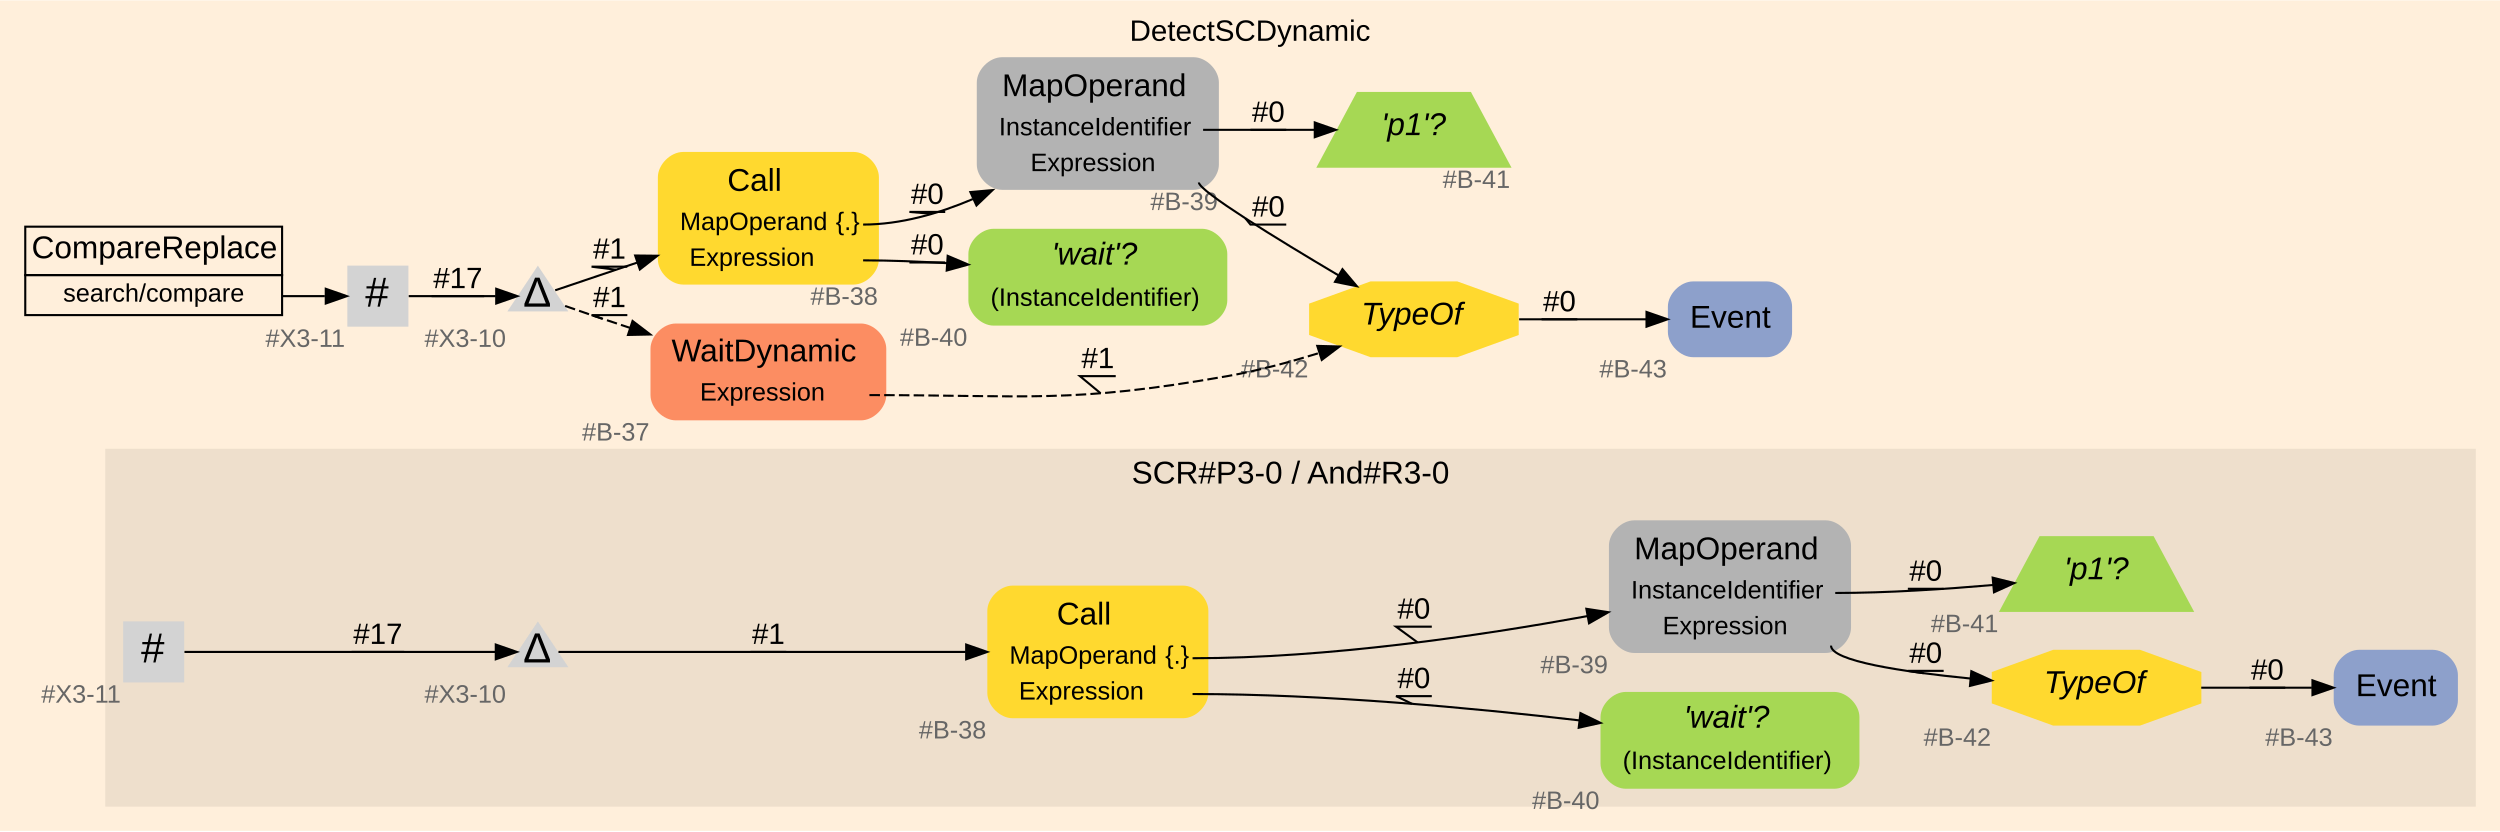
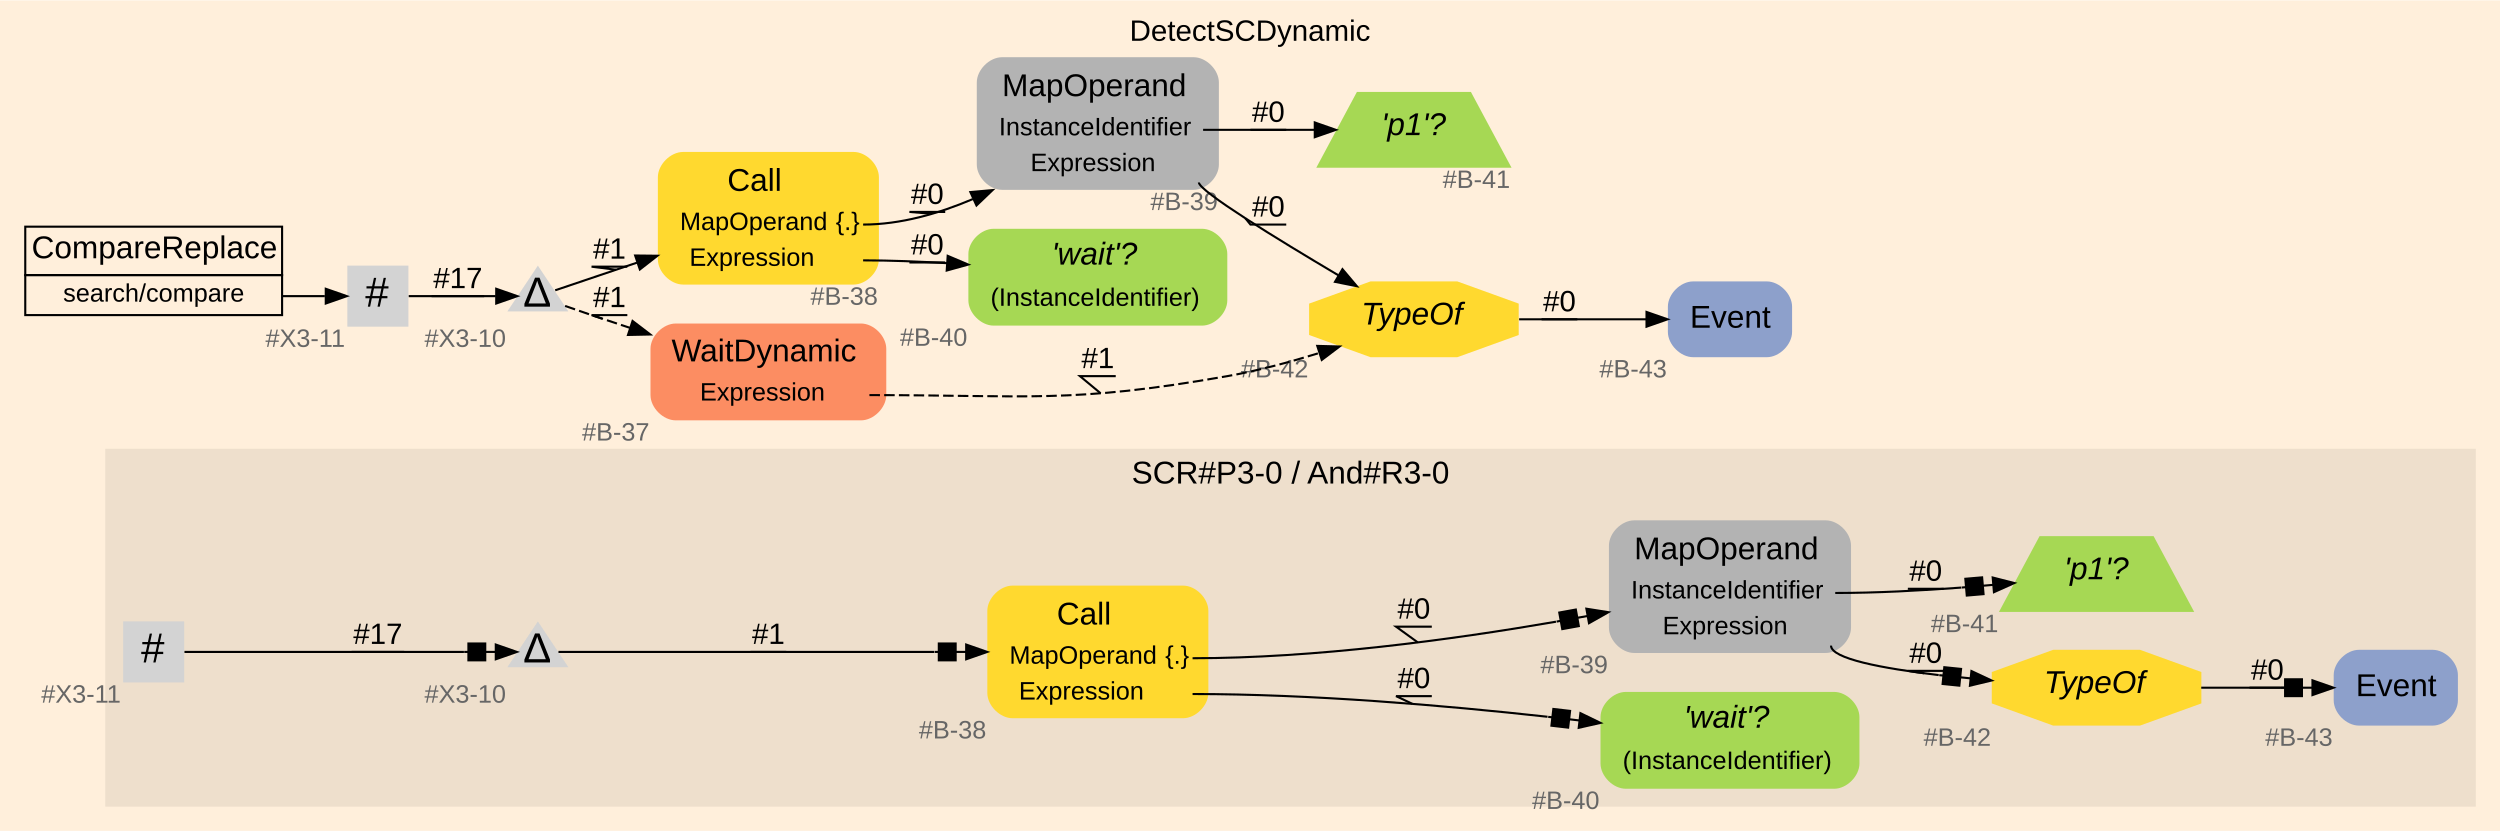
<svg xmlns="http://www.w3.org/2000/svg" width="1188pt" height="395pt" viewBox="0.00 0.00 1187.56 394.50">
  <g id="graph0" class="graph" transform="scale(1 1) rotate(0) translate(4 390.5)">
    <polygon fill="#ffefdb" stroke="transparent" points="-4,4 -4,-390.5 1183.564,-390.5 1183.564,4 -4,4" />
    <text text-anchor="middle" x="589.782" y="-371.3" font-family="Arial" font-size="14.00" fill="#000000">DetectSCDynamic</text>
    <g id="clust1" class="cluster">
      <polygon fill="#eedfcc" stroke="#eedfcc" points="46.5,-8 46.5,-177 1171.564,-177 1171.564,-8 46.5,-8" />
      <text text-anchor="middle" x="609.032" y="-161" font-family="Arial" font-size="15.00" fill="#000000">SCR#P3-0 / And#R3-0</text>
    </g>
    <g id="node1" class="node">
-       <path fill="#a6d854" stroke="transparent" d="M867.282,-62C867.282,-62 768.282,-62 768.282,-62 762.282,-62 756.282,-56 756.282,-50 756.282,-50 756.282,-28 756.282,-28 756.282,-22 762.282,-16 768.282,-16 768.282,-16 867.282,-16 867.282,-16 873.282,-16 879.282,-22 879.282,-28 879.282,-28 879.282,-50 879.282,-50 879.282,-56 873.282,-62 867.282,-62" />
-       <text text-anchor="start" x="795.782" y="-45" font-family="Arial" font-style="italic" font-size="15.00" fill="#000000">'wait'?</text>
-       <text text-anchor="start" x="766.782" y="-25.4" font-family="Arial" font-size="12.00" fill="#000000">(InstanceIdentifier)</text>
-       <text text-anchor="middle" x="739.782" y="-6.4" font-family="Arial" font-size="12.00" fill="#666666">#B-40</text>
+       <path fill="#b3b3b3" stroke="transparent" d="M863.282,-143.5C863.282,-143.5 772.282,-143.5 772.282,-143.5 766.282,-143.5 760.282,-137.5 760.282,-131.5 760.282,-131.5 760.282,-92.5 760.282,-92.5 760.282,-86.5 766.282,-80.5 772.282,-80.5 772.282,-80.5 863.282,-80.5 863.282,-80.5 869.282,-80.5 875.282,-86.5 875.282,-92.5 875.282,-92.5 875.282,-131.5 875.282,-131.5 875.282,-137.5 869.282,-143.5 863.282,-143.5" />
+       <text text-anchor="start" x="772.282" y="-125" font-family="Arial" font-size="15.00" fill="#000000">MapOperand</text>
+       <text text-anchor="start" x="770.782" y="-106.4" font-family="Arial" font-size="12.00" fill="#000000">InstanceIdentifier</text>
+       <text text-anchor="start" x="785.782" y="-89.4" font-family="Arial" font-size="12.00" fill="#000000">Expression</text>
+       <text text-anchor="middle" x="743.782" y="-70.9" font-family="Arial" font-size="12.00" fill="#666666">#B-39</text>
+     </g>
+     <g id="node6" class="node">
+       <polygon fill="#ffd92f" stroke="#000000" stroke-width="0" points="1041.705,-56.544 1041.705,-71.456 1012.543,-82 971.302,-82 942.14,-71.456 942.14,-56.544 971.302,-46 1012.543,-46 1041.705,-56.544" />
+       <text text-anchor="start" x="966.923" y="-61.5" font-family="Arial" font-style="italic" font-size="15.00" fill="#000000">TypeOf</text>
+       <text text-anchor="middle" x="925.782" y="-36.4" font-family="Arial" font-size="12.00" fill="#666666">#B-42</text>
+     </g>
+     <g id="edge2" class="edge">
+       <path fill="none" stroke="#000000" d="M865.782,-84C865.782,-77.804 889.832,-73.205 916.929,-69.991" />
+       <polygon fill="#000000" stroke="#000000" points="932.476,-71.92 942.068,-67.422 931.764,-64.957 932.476,-71.92" />
+       <polyline fill="none" stroke="#000000" points="932.12,-68.439 927.146,-68.947 " />
+       <polygon fill="#000000" stroke="#000000" points="926.74,-64.968 927.553,-72.926 919.594,-73.74 918.781,-65.781 926.74,-64.968" />
+       <polyline fill="none" stroke="#000000" points="919.188,-69.76 917.198,-69.963 " />
+       <text text-anchor="middle" x="910.782" y="-75.8" font-family="Arial" font-size="14.00" fill="#000000">#0</text>
+       <polyline fill="none" stroke="#000000" points="919.282,-72 902.282,-72 910.024,-70.85 " />
+     </g>
+     <g id="node7" class="node">
+       <polygon fill="#a6d854" stroke="#000000" stroke-width="0" points="1019.007,-136 964.839,-136 945.547,-100 1038.299,-100 1019.007,-136" />
+       <text text-anchor="start" x="976.423" y="-115.5" font-family="Arial" font-style="italic" font-size="15.00" fill="#000000">'p1'?</text>
+       <text text-anchor="middle" x="929.235" y="-90.4" font-family="Arial" font-size="12.00" fill="#666666">#B-41</text>
+     </g>
+     <g id="edge1" class="edge">
+       <path fill="none" stroke="#000000" d="M867.782,-109C887.28,-109 908.457,-110.118 927.706,-111.566" />
+       <polygon fill="#000000" stroke="#000000" points="942.576,-116.348 952.837,-113.711 943.171,-109.373 942.576,-116.348" />
+       <polyline fill="none" stroke="#000000" points="942.874,-112.861 937.892,-112.435 " />
+       <polygon fill="#000000" stroke="#000000" points="938.232,-108.45 937.552,-116.421 929.581,-115.741 930.261,-107.77 938.232,-108.45" />
+       <polyline fill="none" stroke="#000000" points="929.921,-111.755 927.928,-111.585 " />
+       <text text-anchor="middle" x="910.782" y="-114.8" font-family="Arial" font-size="14.00" fill="#000000">#0</text>
+       <polyline fill="none" stroke="#000000" points="919.282,-111 902.282,-111 911.557,-110.469 " />
    </g>
    <g id="node2" class="node">
-       <polygon fill="#d3d3d3" stroke="#000000" stroke-width="0" points="251.5,-95.5 237,-73.75 266,-73.75 251.5,-95.5" />
-       <text text-anchor="start" x="244.5" y="-76" font-family="Arial" font-size="20.00" fill="#000000">Δ</text>
-       <text text-anchor="middle" x="217" y="-56.9" font-family="Arial" font-size="12.00" fill="#666666">#X3-10</text>
-     </g>
-     <g id="node4" class="node">
      <path fill="#ffd92f" stroke="transparent" d="M558,-112.5C558,-112.5 477,-112.5 477,-112.5 471,-112.5 465,-106.5 465,-100.5 465,-100.5 465,-61.5 465,-61.5 465,-55.5 471,-49.5 477,-49.5 477,-49.5 558,-49.5 558,-49.5 564,-49.5 570,-55.5 570,-61.5 570,-61.5 570,-100.5 570,-100.5 570,-106.5 564,-112.5 558,-112.5" />
      <text text-anchor="start" x="498" y="-94" font-family="Arial" font-size="15.00" fill="#000000">Call</text>
      <text text-anchor="start" x="475.5" y="-75.4" font-family="Arial" font-size="12.00" fill="#000000">MapOperand</text>
      <text text-anchor="start" x="549.5" y="-75.4" font-family="Arial" font-size="12.00" fill="#000000">{.}</text>
      <text text-anchor="start" x="480" y="-58.4" font-family="Arial" font-size="12.00" fill="#000000">Expression</text>
      <text text-anchor="middle" x="448.5" y="-39.9" font-family="Arial" font-size="12.00" fill="#666666">#B-38</text>
    </g>
-     <g id="edge1" class="edge">
-       <path fill="none" stroke="#000000" d="M261.283,-81C292.155,-81 389.344,-81 454.747,-81" />
+     <g id="edge3" class="edge">
+       <path fill="none" stroke="#000000" d="M562.5,-78C620.525,-78 685.325,-86.738 735.118,-95.354" />
+       <polygon fill="#000000" stroke="#000000" points="749.565,-101.53 760.029,-99.869 750.814,-94.642 749.565,-101.53" />
+       <polyline fill="none" stroke="#000000" points="750.189,-98.086 745.27,-97.194 " />
+       <polygon fill="#000000" stroke="#000000" points="745.983,-93.258 744.556,-101.13 736.684,-99.703 738.111,-91.831 745.983,-93.258" />
+       <polyline fill="none" stroke="#000000" points="737.398,-95.767 735.43,-95.41 " />
+       <text text-anchor="middle" x="667.641" y="-96.8" font-family="Arial" font-size="14.00" fill="#000000">#0</text>
+       <polyline fill="none" stroke="#000000" points="676.141,-93 659.141,-93 669.489,-85.515 " />
+     </g>
+     <g id="node3" class="node">
+       <path fill="#a6d854" stroke="transparent" d="M867.282,-62C867.282,-62 768.282,-62 768.282,-62 762.282,-62 756.282,-56 756.282,-50 756.282,-50 756.282,-28 756.282,-28 756.282,-22 762.282,-16 768.282,-16 768.282,-16 867.282,-16 867.282,-16 873.282,-16 879.282,-22 879.282,-28 879.282,-28 879.282,-50 879.282,-50 879.282,-56 873.282,-62 867.282,-62" />
+       <text text-anchor="start" x="795.782" y="-45" font-family="Arial" font-style="italic" font-size="15.00" fill="#000000">'wait'?</text>
+       <text text-anchor="start" x="766.782" y="-25.4" font-family="Arial" font-size="12.00" fill="#000000">(InstanceIdentifier)</text>
+       <text text-anchor="middle" x="739.782" y="-6.4" font-family="Arial" font-size="12.00" fill="#666666">#B-40</text>
+     </g>
+     <g id="edge4" class="edge">
+       <path fill="none" stroke="#000000" d="M562.5,-61C618.778,-61 681.778,-55.627 731.111,-50.192" />
+       <polygon fill="#000000" stroke="#000000" points="746.736,-51.91 756.268,-47.286 745.932,-44.956 746.736,-51.91" />
+       <polyline fill="none" stroke="#000000" points="746.334,-48.433 741.367,-49.007 " />
+       <polygon fill="#000000" stroke="#000000" points="740.908,-45.034 741.826,-52.981 733.879,-53.899 732.961,-45.952 740.908,-45.034" />
+       <polyline fill="none" stroke="#000000" points="733.42,-49.925 731.433,-50.155 " />
+       <text text-anchor="middle" x="667.641" y="-63.8" font-family="Arial" font-size="14.00" fill="#000000">#0</text>
+       <polyline fill="none" stroke="#000000" points="676.141,-60 659.141,-60 666.923,-56.323 " />
+     </g>
+     <g id="node4" class="node">
+       <polygon fill="#d3d3d3" stroke="#000000" stroke-width="0" points="251.5,-95.5 237,-73.75 266,-73.75 251.5,-95.5" />
+       <text text-anchor="start" x="244.5" y="-76" font-family="Arial" font-size="20.00" fill="#000000">Δ</text>
+       <text text-anchor="middle" x="217" y="-56.9" font-family="Arial" font-size="12.00" fill="#666666">#X3-10</text>
+     </g>
+     <g id="edge5" class="edge">
+       <path fill="none" stroke="#000000" d="M261.283,-81C289.868,-81 375.309,-81 439.729,-81" />
      <polygon fill="#000000" stroke="#000000" points="454.956,-84.5 464.956,-81 454.956,-77.5 454.956,-84.5" />
+       <polyline fill="none" stroke="#000000" points="454.956,-81 449.956,-81 " />
+       <polygon fill="#000000" stroke="#000000" points="449.956,-77 449.956,-85 441.956,-85 441.956,-77 449.956,-77" />
+       <polyline fill="none" stroke="#000000" points="441.956,-81 439.956,-81 " />
      <text text-anchor="middle" x="361" y="-84.8" font-family="Arial" font-size="14.00" fill="#000000">#1</text>
-       <polyline fill="none" stroke="#000000" points="369.5,-81 352.5,-81 361.053,-81 " />
-     </g>
-     <g id="node3" class="node">
-       <path fill="#b3b3b3" stroke="transparent" d="M863.282,-143.5C863.282,-143.5 772.282,-143.5 772.282,-143.5 766.282,-143.5 760.282,-137.5 760.282,-131.5 760.282,-131.5 760.282,-92.5 760.282,-92.5 760.282,-86.5 766.282,-80.5 772.282,-80.5 772.282,-80.5 863.282,-80.5 863.282,-80.5 869.282,-80.5 875.282,-86.5 875.282,-92.5 875.282,-92.5 875.282,-131.5 875.282,-131.5 875.282,-137.5 869.282,-143.5 863.282,-143.5" />
-       <text text-anchor="start" x="772.282" y="-125" font-family="Arial" font-size="15.00" fill="#000000">MapOperand</text>
-       <text text-anchor="start" x="770.782" y="-106.4" font-family="Arial" font-size="12.00" fill="#000000">InstanceIdentifier</text>
-       <text text-anchor="start" x="785.782" y="-89.4" font-family="Arial" font-size="12.00" fill="#000000">Expression</text>
-       <text text-anchor="middle" x="743.782" y="-70.9" font-family="Arial" font-size="12.00" fill="#666666">#B-39</text>
-     </g>
-     <g id="node6" class="node">
-       <polygon fill="#a6d854" stroke="#000000" stroke-width="0" points="1019.007,-136 964.839,-136 945.547,-100 1038.299,-100 1019.007,-136" />
-       <text text-anchor="start" x="976.423" y="-115.5" font-family="Arial" font-style="italic" font-size="15.00" fill="#000000">'p1'?</text>
-       <text text-anchor="middle" x="929.235" y="-90.4" font-family="Arial" font-size="12.00" fill="#666666">#B-41</text>
-     </g>
-     <g id="edge2" class="edge">
-       <path fill="none" stroke="#000000" d="M867.782,-109C892.517,-109 919.952,-110.799 942.728,-112.789" />
-       <polygon fill="#000000" stroke="#000000" points="942.561,-116.288 952.837,-113.711 943.197,-109.317 942.561,-116.288" />
-       <text text-anchor="middle" x="910.782" y="-114.8" font-family="Arial" font-size="14.00" fill="#000000">#0</text>
-       <polyline fill="none" stroke="#000000" points="919.282,-111 902.282,-111 911.372,-110.457 " />
+       <polyline fill="none" stroke="#000000" points="369.5,-81 352.5,-81 360.874,-81 " />
+     </g>
+     <g id="node5" class="node">
+       <path fill="#8da0cb" stroke="transparent" d="M1151.564,-82C1151.564,-82 1116.564,-82 1116.564,-82 1110.564,-82 1104.564,-76 1104.564,-70 1104.564,-70 1104.564,-58 1104.564,-58 1104.564,-52 1110.564,-46 1116.564,-46 1116.564,-46 1151.564,-46 1151.564,-46 1157.564,-46 1163.564,-52 1163.564,-58 1163.564,-58 1163.564,-70 1163.564,-70 1163.564,-76 1157.564,-82 1151.564,-82" />
+       <text text-anchor="start" x="1115.064" y="-60" font-family="Arial" font-size="15.00" fill="#000000">Event</text>
+       <text text-anchor="middle" x="1088.064" y="-36.4" font-family="Arial" font-size="12.00" fill="#666666">#B-43</text>
+     </g>
+     <g id="edge6" class="edge">
+       <path fill="none" stroke="#000000" d="M1041.637,-64C1053.845,-64 1066.98,-64 1079.407,-64" />
+       <polygon fill="#000000" stroke="#000000" points="1094.477,-67.5 1104.477,-64 1094.477,-60.5 1094.477,-67.5" />
+       <polyline fill="none" stroke="#000000" points="1094.477,-64 1089.477,-64 " />
+       <polygon fill="#000000" stroke="#000000" points="1089.477,-60 1089.477,-68 1081.477,-68 1081.477,-60 1089.477,-60" />
+       <polyline fill="none" stroke="#000000" points="1081.477,-64 1079.477,-64 " />
+       <text text-anchor="middle" x="1073.064" y="-67.8" font-family="Arial" font-size="14.00" fill="#000000">#0</text>
+       <polyline fill="none" stroke="#000000" points="1081.564,-64 1064.564,-64 1072.945,-64 " />
    </g>
    <g id="node8" class="node">
-       <polygon fill="#ffd92f" stroke="#000000" stroke-width="0" points="1041.705,-56.544 1041.705,-71.456 1012.543,-82 971.302,-82 942.14,-71.456 942.14,-56.544 971.302,-46 1012.543,-46 1041.705,-56.544" />
-       <text text-anchor="start" x="966.923" y="-61.5" font-family="Arial" font-style="italic" font-size="15.00" fill="#000000">TypeOf</text>
-       <text text-anchor="middle" x="925.782" y="-36.4" font-family="Arial" font-size="12.00" fill="#666666">#B-42</text>
-     </g>
-     <g id="edge3" class="edge">
-       <path fill="none" stroke="#000000" d="M865.782,-84C865.782,-76.666 899.478,-71.57 932.038,-68.358" />
-       <polygon fill="#000000" stroke="#000000" points="932.437,-71.837 942.068,-67.422 931.786,-64.867 932.437,-71.837" />
-       <text text-anchor="middle" x="910.782" y="-75.8" font-family="Arial" font-size="14.00" fill="#000000">#0</text>
-       <polyline fill="none" stroke="#000000" points="919.282,-72 902.282,-72 909.771,-70.883 " />
-     </g>
-     <g id="edge5" class="edge">
-       <path fill="none" stroke="#000000" d="M562.5,-61C624.743,-61 695.208,-54.428 746.313,-48.468" />
-       <polygon fill="#000000" stroke="#000000" points="746.75,-51.94 756.268,-47.286 745.925,-44.989 746.75,-51.94" />
-       <text text-anchor="middle" x="667.641" y="-63.8" font-family="Arial" font-size="14.00" fill="#000000">#0</text>
-       <polyline fill="none" stroke="#000000" points="676.141,-60 659.141,-60 666.745,-56.337 " />
-     </g>
-     <g id="edge4" class="edge">
-       <path fill="none" stroke="#000000" d="M562.5,-78C626.528,-78 698.804,-88.639 750.066,-98.014" />
-       <polygon fill="#000000" stroke="#000000" points="749.557,-101.48 760.029,-99.869 750.838,-94.598 749.557,-101.48" />
-       <text text-anchor="middle" x="667.641" y="-96.8" font-family="Arial" font-size="14.00" fill="#000000">#0</text>
-       <polyline fill="none" stroke="#000000" points="676.141,-93 659.141,-93 669.406,-85.504 " />
-     </g>
-     <g id="node5" class="node">
      <polygon fill="#d3d3d3" stroke="#000000" stroke-width="0" points="83.5,-95.5 54.5,-95.5 54.5,-66.5 83.5,-66.5 83.5,-95.5" />
      <text text-anchor="start" x="63" y="-76" font-family="Arial" font-size="20.00" fill="#000000">#</text>
      <text text-anchor="middle" x="34.5" y="-56.9" font-family="Arial" font-size="12.00" fill="#666666">#X3-11</text>
    </g>
-     <g id="edge6" class="edge">
-       <path fill="none" stroke="#000000" d="M83.626,-81C116.127,-81 194.397,-81 231.432,-81" />
+     <g id="edge7" class="edge">
+       <path fill="none" stroke="#000000" d="M83.626,-81C112.205,-81 176.171,-81 216.374,-81" />
      <polygon fill="#000000" stroke="#000000" points="231.506,-84.5 241.506,-81 231.506,-77.5 231.506,-84.5" />
+       <polyline fill="none" stroke="#000000" points="231.506,-81 226.506,-81 " />
+       <polygon fill="#000000" stroke="#000000" points="226.506,-77 226.506,-85 218.506,-85 218.506,-77 226.506,-77" />
+       <polyline fill="none" stroke="#000000" points="218.506,-81 216.506,-81 " />
      <text text-anchor="middle" x="175.5" y="-84.8" font-family="Arial" font-size="14.00" fill="#000000">#17</text>
-       <polyline fill="none" stroke="#000000" points="188,-81 163,-81 175.652,-81 " />
-     </g>
-     <g id="node7" class="node">
-       <path fill="#8da0cb" stroke="transparent" d="M1151.564,-82C1151.564,-82 1116.564,-82 1116.564,-82 1110.564,-82 1104.564,-76 1104.564,-70 1104.564,-70 1104.564,-58 1104.564,-58 1104.564,-52 1110.564,-46 1116.564,-46 1116.564,-46 1151.564,-46 1151.564,-46 1157.564,-46 1163.564,-52 1163.564,-58 1163.564,-58 1163.564,-70 1163.564,-70 1163.564,-76 1157.564,-82 1151.564,-82" />
-       <text text-anchor="start" x="1115.064" y="-60" font-family="Arial" font-size="15.00" fill="#000000">Event</text>
-       <text text-anchor="middle" x="1088.064" y="-36.4" font-family="Arial" font-size="12.00" fill="#666666">#B-43</text>
-     </g>
-     <g id="edge7" class="edge">
-       <path fill="none" stroke="#000000" d="M1041.637,-64C1058.843,-64 1077.89,-64 1094.201,-64" />
-       <polygon fill="#000000" stroke="#000000" points="1094.477,-67.5 1104.477,-64 1094.477,-60.5 1094.477,-67.5" />
-       <text text-anchor="middle" x="1073.064" y="-67.8" font-family="Arial" font-size="14.00" fill="#000000">#0</text>
-       <polyline fill="none" stroke="#000000" points="1081.564,-64 1064.564,-64 1072.857,-64 " />
+       <polyline fill="none" stroke="#000000" points="188,-81 163,-81 175.257,-81 " />
    </g>
    <g id="node9" class="node">
      <polygon fill="#ffefdb" stroke="transparent" points="138,-287 0,-287 0,-237 138,-237 138,-287" />
      <polygon fill="none" stroke="#000000" points="8,-260 8,-283 130,-283 130,-260 8,-260" />
      <text text-anchor="start" x="11" y="-268" font-family="Arial" font-size="15.00" fill="#000000">CompareReplace</text>
      <polygon fill="none" stroke="#000000" points="8,-241 8,-260 130,-260 130,-241 8,-241" />
      <text text-anchor="start" x="26" y="-247.4" font-family="Arial" font-size="12.00" fill="#000000">search/compare</text>
    </g>
    <g id="node10" class="node">
      <polygon fill="#d3d3d3" stroke="#000000" stroke-width="0" points="190,-264.5 161,-264.5 161,-235.5 190,-235.5 190,-264.5" />
      <text text-anchor="start" x="169.5" y="-245" font-family="Arial" font-size="20.00" fill="#000000">#</text>
      <text text-anchor="middle" x="141" y="-225.9" font-family="Arial" font-size="12.00" fill="#666666">#X3-11</text>
    </g>
    <g id="edge8" class="edge">
      <path fill="none" stroke="#000000" d="M130,-250C136.579,-250 143.692,-250 150.297,-250" />
      <polygon fill="#000000" stroke="#000000" points="150.746,-253.5 160.746,-250 150.746,-246.5 150.746,-253.5" />
    </g>
    <g id="node11" class="node">
      <polygon fill="#d3d3d3" stroke="#000000" stroke-width="0" points="251.5,-264.5 237,-242.75 266,-242.75 251.5,-264.5" />
      <text text-anchor="start" x="244.5" y="-245" font-family="Arial" font-size="20.00" fill="#000000">Δ</text>
      <text text-anchor="middle" x="217" y="-225.9" font-family="Arial" font-size="12.00" fill="#666666">#X3-10</text>
    </g>
    <g id="edge9" class="edge">
      <path fill="none" stroke="#000000" d="M190.154,-250C201.897,-250 218.497,-250 231.468,-250" />
      <polygon fill="#000000" stroke="#000000" points="231.72,-253.5 241.72,-250 231.72,-246.5 231.72,-253.5" />
      <text text-anchor="middle" x="213.5" y="-253.8" font-family="Arial" font-size="14.00" fill="#000000">#17</text>
      <polyline fill="none" stroke="#000000" points="226,-250 201,-250 213.751,-250 " />
    </g>
    <g id="node12" class="node">
      <path fill="#ffd92f" stroke="transparent" d="M401.5,-318.5C401.5,-318.5 320.5,-318.5 320.5,-318.5 314.5,-318.5 308.5,-312.5 308.5,-306.5 308.5,-306.5 308.5,-267.5 308.5,-267.5 308.5,-261.5 314.5,-255.5 320.5,-255.5 320.5,-255.5 401.5,-255.5 401.5,-255.5 407.5,-255.5 413.5,-261.5 413.5,-267.5 413.5,-267.5 413.5,-306.5 413.5,-306.5 413.5,-312.5 407.5,-318.5 401.5,-318.5" />
      <text text-anchor="start" x="341.5" y="-300" font-family="Arial" font-size="15.00" fill="#000000">Call</text>
      <text text-anchor="start" x="319" y="-281.4" font-family="Arial" font-size="12.00" fill="#000000">MapOperand</text>
      <text text-anchor="start" x="393" y="-281.4" font-family="Arial" font-size="12.00" fill="#000000">{.}</text>
      <text text-anchor="start" x="323.5" y="-264.4" font-family="Arial" font-size="12.00" fill="#000000">Expression</text>
      <text text-anchor="middle" x="397" y="-245.9" font-family="Arial" font-size="12.00" fill="#666666">#B-38</text>
    </g>
    <g id="edge10" class="edge">
      <path fill="none" stroke="#000000" d="M259.73,-252.781C268.462,-255.732 283.113,-260.682 298.597,-265.914" />
      <polygon fill="#000000" stroke="#000000" points="297.705,-269.307 308.3,-269.193 299.946,-262.675 297.705,-269.307" />
      <text text-anchor="middle" x="285.5" y="-267.8" font-family="Arial" font-size="14.00" fill="#000000">#1</text>
      <polyline fill="none" stroke="#000000" points="294,-264 277,-264 288.608,-262.539 " />
    </g>
    <g id="node18" class="node">
      <path fill="#fc8d62" stroke="transparent" d="M405,-237C405,-237 317,-237 317,-237 311,-237 305,-231 305,-225 305,-225 305,-203 305,-203 305,-197 311,-191 317,-191 317,-191 405,-191 405,-191 411,-191 417,-197 417,-203 417,-203 417,-225 417,-225 417,-231 411,-237 405,-237" />
      <text text-anchor="start" x="315" y="-219" font-family="Arial" font-size="15.00" fill="#000000">WaitDynamic</text>
      <text text-anchor="start" x="328.5" y="-200.4" font-family="Arial" font-size="12.00" fill="#000000">Expression</text>
      <text text-anchor="middle" x="288.5" y="-181.4" font-family="Arial" font-size="12.00" fill="#666666">#B-37</text>
    </g>
    <g id="edge11" class="edge">
      <path fill="none" stroke="#000000" stroke-dasharray="5,2" d="M264.448,-245.35C268.463,-243.93 272.907,-242.38 277,-241 282.906,-239.009 289.057,-236.969 295.225,-234.946" />
      <polygon fill="#000000" stroke="#000000" points="296.478,-238.218 304.899,-231.789 294.307,-231.563 296.478,-238.218" />
      <text text-anchor="middle" x="285.5" y="-244.8" font-family="Arial" font-size="14.00" fill="#000000">#1</text>
      <polyline fill="none" stroke="#000000" points="294,-241 277,-241 282.036,-239.31 " />
    </g>
    <g id="node13" class="node">
      <path fill="#b3b3b3" stroke="transparent" d="M563,-363.5C563,-363.5 472,-363.5 472,-363.5 466,-363.5 460,-357.5 460,-351.5 460,-351.5 460,-312.5 460,-312.5 460,-306.5 466,-300.5 472,-300.5 472,-300.5 563,-300.5 563,-300.5 569,-300.5 575,-306.5 575,-312.5 575,-312.5 575,-351.5 575,-351.5 575,-357.5 569,-363.5 563,-363.5" />
      <text text-anchor="start" x="472" y="-345" font-family="Arial" font-size="15.00" fill="#000000">MapOperand</text>
      <text text-anchor="start" x="470.5" y="-326.4" font-family="Arial" font-size="12.00" fill="#000000">InstanceIdentifier</text>
      <text text-anchor="start" x="485.5" y="-309.4" font-family="Arial" font-size="12.00" fill="#000000">Expression</text>
      <text text-anchor="middle" x="558.5" y="-290.9" font-family="Arial" font-size="12.00" fill="#666666">#B-39</text>
    </g>
    <g id="edge12" class="edge">
      <path fill="none" stroke="#000000" d="M406,-284C423.706,-284 441.798,-289.169 458.117,-296.115" />
      <polygon fill="#000000" stroke="#000000" points="456.953,-299.431 467.505,-300.385 459.851,-293.059 456.953,-299.431" />
      <text text-anchor="middle" x="436.5" y="-293.8" font-family="Arial" font-size="14.00" fill="#000000">#0</text>
      <polyline fill="none" stroke="#000000" points="445,-290 428,-290 438.717,-289.11 " />
    </g>
    <g id="node17" class="node">
      <path fill="#a6d854" stroke="transparent" d="M567,-282C567,-282 468,-282 468,-282 462,-282 456,-276 456,-270 456,-270 456,-248 456,-248 456,-242 462,-236 468,-236 468,-236 567,-236 567,-236 573,-236 579,-242 579,-248 579,-248 579,-270 579,-270 579,-276 573,-282 567,-282" />
      <text text-anchor="start" x="495.5" y="-265" font-family="Arial" font-style="italic" font-size="15.00" fill="#000000">'wait'?</text>
      <text text-anchor="start" x="466.5" y="-245.4" font-family="Arial" font-size="12.00" fill="#000000">(InstanceIdentifier)</text>
      <text text-anchor="middle" x="439.5" y="-226.4" font-family="Arial" font-size="12.00" fill="#666666">#B-40</text>
    </g>
    <g id="edge13" class="edge">
      <path fill="none" stroke="#000000" d="M406,-267C418.913,-267 432.647,-266.459 445.901,-265.66" />
      <polygon fill="#000000" stroke="#000000" points="446.173,-269.149 455.922,-265.002 445.714,-262.164 446.173,-269.149" />
      <text text-anchor="middle" x="436.5" y="-269.8" font-family="Arial" font-size="14.00" fill="#000000">#0</text>
      <polyline fill="none" stroke="#000000" points="445,-266 428,-266 436.519,-266.176 " />
    </g>
    <g id="node14" class="node">
      <polygon fill="#a6d854" stroke="#000000" stroke-width="0" points="694.725,-347 640.557,-347 621.265,-311 714.017,-311 694.725,-347" />
      <text text-anchor="start" x="652.141" y="-326.5" font-family="Arial" font-style="italic" font-size="15.00" fill="#000000">'p1'?</text>
      <text text-anchor="middle" x="697.328" y="-301.4" font-family="Arial" font-size="12.00" fill="#666666">#B-41</text>
    </g>
    <g id="edge14" class="edge">
      <path fill="none" stroke="#000000" d="M567.5,-329C584.777,-329 603.731,-329 620.456,-329" />
      <polygon fill="#000000" stroke="#000000" points="620.547,-332.5 630.547,-329 620.546,-325.5 620.547,-332.5" />
      <text text-anchor="middle" x="598.5" y="-332.8" font-family="Arial" font-size="14.00" fill="#000000">#0</text>
      <polyline fill="none" stroke="#000000" points="607,-329 590,-329 598.391,-329 " />
    </g>
    <g id="node15" class="node">
      <polygon fill="#ffd92f" stroke="#000000" stroke-width="0" points="717.423,-231.544 717.423,-246.456 688.261,-257 647.02,-257 617.859,-246.456 617.859,-231.544 647.02,-221 688.261,-221 717.423,-231.544" />
      <text text-anchor="start" x="642.641" y="-236.5" font-family="Arial" font-style="italic" font-size="15.00" fill="#000000">TypeOf</text>
      <text text-anchor="middle" x="601.5" y="-211.4" font-family="Arial" font-size="12.00" fill="#666666">#B-42</text>
    </g>
    <g id="edge15" class="edge">
      <path fill="none" stroke="#000000" d="M565.5,-304C565.5,-299.964 602.275,-277.369 631.693,-259.94" />
      <polygon fill="#000000" stroke="#000000" points="633.702,-262.818 640.537,-254.723 630.146,-256.789 633.702,-262.818" />
      <text text-anchor="middle" x="598.5" y="-287.8" font-family="Arial" font-size="14.00" fill="#000000">#0</text>
      <polyline fill="none" stroke="#000000" points="607,-284 590,-284 587.546,-287.005 " />
    </g>
    <g id="node16" class="node">
      <path fill="#8da0cb" stroke="transparent" d="M835.282,-257C835.282,-257 800.282,-257 800.282,-257 794.282,-257 788.282,-251 788.282,-245 788.282,-245 788.282,-233 788.282,-233 788.282,-227 794.282,-221 800.282,-221 800.282,-221 835.282,-221 835.282,-221 841.282,-221 847.282,-227 847.282,-233 847.282,-233 847.282,-245 847.282,-245 847.282,-251 841.282,-257 835.282,-257" />
      <text text-anchor="start" x="798.782" y="-235" font-family="Arial" font-size="15.00" fill="#000000">Event</text>
      <text text-anchor="middle" x="771.782" y="-211.4" font-family="Arial" font-size="12.00" fill="#666666">#B-43</text>
    </g>
    <g id="edge16" class="edge">
      <path fill="none" stroke="#000000" d="M717.636,-239C737.266,-239 759.48,-239 777.991,-239" />
      <polygon fill="#000000" stroke="#000000" points="778.133,-242.5 788.133,-239 778.133,-235.5 778.133,-242.5" />
      <text text-anchor="middle" x="736.782" y="-242.8" font-family="Arial" font-size="14.00" fill="#000000">#0</text>
      <polyline fill="none" stroke="#000000" points="745.282,-239 728.282,-239 737.088,-239 " />
    </g>
    <g id="edge17" class="edge">
      <path fill="none" stroke="#000000" stroke-dasharray="5,2" d="M409,-203C484.661,-203 504.485,-198.88 579,-212 593.406,-214.536 608.762,-218.678 622.575,-222.963" />
      <polygon fill="#000000" stroke="#000000" points="621.733,-226.369 632.324,-226.089 623.87,-219.703 621.733,-226.369" />
      <text text-anchor="middle" x="517.5" y="-215.8" font-family="Arial" font-size="14.00" fill="#000000">#1</text>
      <polyline fill="none" stroke="#000000" points="526,-212 509,-212 518.818,-203.851 " />
    </g>
  </g>
</svg>
